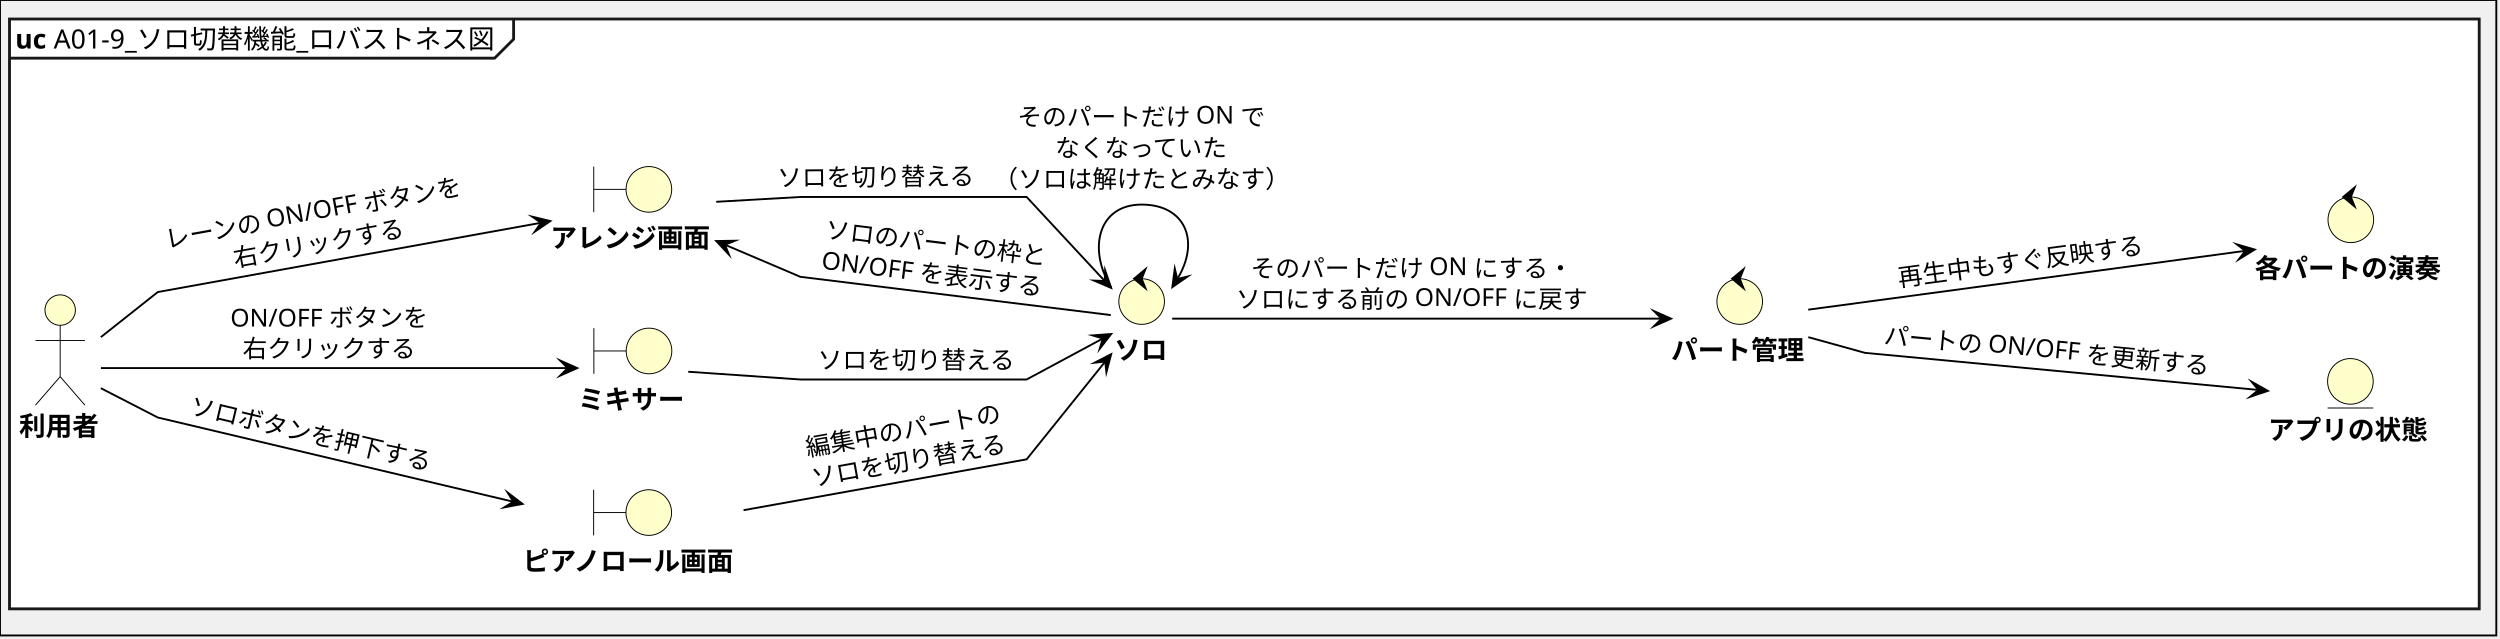
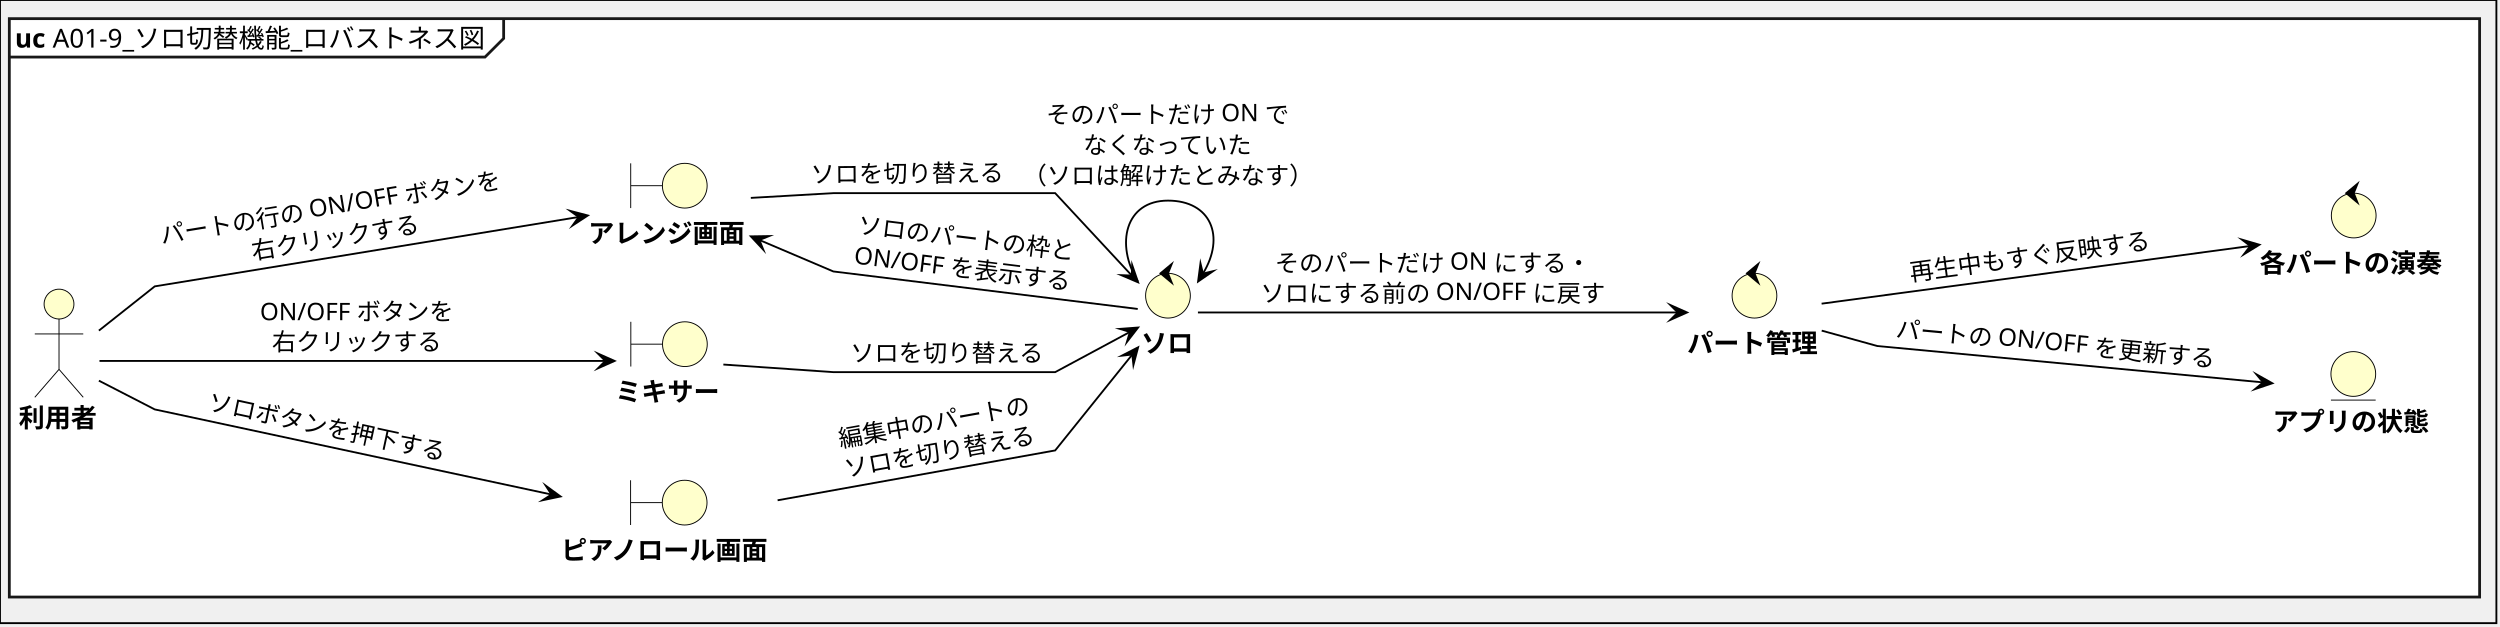
- <svg xmlns="http://www.w3.org/2000/svg" version="1.1" data-diagram-type="DESCRIPTION" style="width:1315px;height:336px;background:#FFFFFF;" width="1315px" height="336px" viewBox="0 0 1315 336" zoomAndPan="magnify" preserveAspectRatio="none" contentStyleType="text/css">
+ <svg xmlns="http://www.w3.org/2000/svg" version="1.1" data-diagram-type="DESCRIPTION" style="width:1341px;height:336px;background:#FFFFFF;" width="1341px" height="336px" viewBox="0 0 1341 336" zoomAndPan="magnify" preserveAspectRatio="none" contentStyleType="text/css">
  <defs />
  <g font-family="sans-serif" lengthAdjust="spacing">
-     <rect x="0" y="0" width="1313.063" height="334.252" fill="none" style="stroke:#000;stroke-width:1;" />
-     <rect x="5" y="10" width="1299.063" height="310.252" fill="#FFF" style="stroke:#181818;stroke-width:1.5;" />
+     <rect x="0" y="0" width="1339.063" height="334.252" fill="none" style="stroke:#000;stroke-width:1;" />
+     <rect x="5" y="10" width="1325.063" height="310.252" fill="#FFF" style="stroke:#181818;stroke-width:1.5;" />
    <path d="M270.158,10 L270.158,20.609 L260.158,30.609 L5,30.609" style="stroke:#181818;stroke-width:1.5;" fill="none" />
    <text x="8" y="25.533" fill="#000" font-size="14" textLength="16.338" font-weight="700">uc</text>
    <text x="28.228" y="25.533" fill="#000" font-size="14" textLength="234.931">A01-9_ソロ切替機能_ロバストネス図</text>
    <g class="entity" data-qualified-name="A1" id="ent0001" data-source-line="4">
      <ellipse cx="31.656" cy="163.109" rx="8" ry="8" fill="#FFC" style="stroke:#000;stroke-width:0.5;" />
      <path d="M31.656,171.109 L31.656,198.109 M18.656,179.109 L44.656,179.109 M31.656,198.109 L18.656,213.109 M31.656,198.109 L44.656,213.109" style="stroke:#000;stroke-width:0.5;" fill="none" />
      <text x="10" y="229.143" fill="#000" font-size="14" textLength="43.313" font-weight="700">利用者</text>
    </g>
    <g class="entity" data-qualified-name="B1" id="ent0002" data-source-line="5">
-       <path d="M312.313,87.609 L312.313,111.609 M312.313,99.609 L329.313,99.609" style="stroke:#000;stroke-width:0.5;" fill="none" />
-       <ellipse cx="341.313" cy="99.609" rx="12" ry="12" fill="#FFC" style="stroke:#000;stroke-width:0.5;" />
-       <text x="289.5" y="130.143" fill="#000" font-size="14" textLength="86.625" font-weight="700">アレンジ画面</text>
+       <path d="M338.313,87.609 L338.313,111.609 M338.313,99.609 L355.313,99.609" style="stroke:#000;stroke-width:0.5;" fill="none" />
+       <ellipse cx="367.313" cy="99.609" rx="12" ry="12" fill="#FFC" style="stroke:#000;stroke-width:0.5;" />
+       <text x="315.5" y="130.143" fill="#000" font-size="14" textLength="86.625" font-weight="700">アレンジ画面</text>
    </g>
    <g class="entity" data-qualified-name="B2" id="ent0003" data-source-line="6">
-       <path d="M312.375,172.609 L312.375,196.609 M312.375,184.609 L329.375,184.609" style="stroke:#000;stroke-width:0.5;" fill="none" />
-       <ellipse cx="341.375" cy="184.609" rx="12" ry="12" fill="#FFC" style="stroke:#000;stroke-width:0.5;" />
-       <text x="304" y="215.143" fill="#000" font-size="14" textLength="57.75" font-weight="700">ミキサー</text>
+       <path d="M338.375,172.609 L338.375,196.609 M338.375,184.609 L355.375,184.609" style="stroke:#000;stroke-width:0.5;" fill="none" />
+       <ellipse cx="367.375" cy="184.609" rx="12" ry="12" fill="#FFC" style="stroke:#000;stroke-width:0.5;" />
+       <text x="330" y="215.143" fill="#000" font-size="14" textLength="57.75" font-weight="700">ミキサー</text>
    </g>
    <g class="entity" data-qualified-name="B3" id="ent0004" data-source-line="7">
-       <path d="M312.25,257.609 L312.25,281.609 M312.25,269.609 L329.25,269.609" style="stroke:#000;stroke-width:0.5;" fill="none" />
-       <ellipse cx="341.25" cy="269.609" rx="12" ry="12" fill="#FFC" style="stroke:#000;stroke-width:0.5;" />
-       <text x="275" y="300.143" fill="#000" font-size="14" textLength="115.5" font-weight="700">ピアノロール画面</text>
+       <path d="M338.25,257.609 L338.25,281.609 M338.25,269.609 L355.25,269.609" style="stroke:#000;stroke-width:0.5;" fill="none" />
+       <ellipse cx="367.25" cy="269.609" rx="12" ry="12" fill="#FFC" style="stroke:#000;stroke-width:0.5;" />
+       <text x="301" y="300.143" fill="#000" font-size="14" textLength="115.5" font-weight="700">ピアノロール画面</text>
    </g>
    <g class="entity" data-qualified-name="C1" id="ent0005" data-source-line="8">
-       <ellipse cx="600.5" cy="158.609" rx="12" ry="12" fill="#FFC" style="stroke:#000;stroke-width:0.5;" />
-       <polygon points="596.5,146.609,602.5,141.609,600.5,146.609,602.5,151.609,596.5,146.609" fill="#000" style="stroke:#000;stroke-width:1;stroke-linejoin:miter;stroke-miterlimit:10;" />
-       <text x="586.063" y="189.143" fill="#000" font-size="14" textLength="28.875" font-weight="700">ソロ</text>
+       <ellipse cx="626.5" cy="158.609" rx="12" ry="12" fill="#FFC" style="stroke:#000;stroke-width:0.5;" />
+       <polygon points="622.5,146.609,628.5,141.609,626.5,146.609,628.5,151.609,622.5,146.609" fill="#000" style="stroke:#000;stroke-width:1;stroke-linejoin:miter;stroke-miterlimit:10;" />
+       <text x="612.063" y="189.143" fill="#000" font-size="14" textLength="28.875" font-weight="700">ソロ</text>
    </g>
    <g class="entity" data-qualified-name="C2" id="ent0006" data-source-line="9">
-       <ellipse cx="915.094" cy="158.609" rx="12" ry="12" fill="#FFC" style="stroke:#000;stroke-width:0.5;" />
-       <polygon points="911.094,146.609,917.094,141.609,915.094,146.609,917.094,151.609,911.094,146.609" fill="#000" style="stroke:#000;stroke-width:1;stroke-linejoin:miter;stroke-miterlimit:10;" />
-       <text x="879" y="189.143" fill="#000" font-size="14" textLength="72.188" font-weight="700">パート管理</text>
+       <ellipse cx="941.094" cy="158.609" rx="12" ry="12" fill="#FFC" style="stroke:#000;stroke-width:0.5;" />
+       <polygon points="937.094,146.609,943.094,141.609,941.094,146.609,943.094,151.609,937.094,146.609" fill="#000" style="stroke:#000;stroke-width:1;stroke-linejoin:miter;stroke-miterlimit:10;" />
+       <text x="905" y="189.143" fill="#000" font-size="14" textLength="72.188" font-weight="700">パート管理</text>
    </g>
    <g class="entity" data-qualified-name="C3" id="ent0007" data-source-line="10">
-       <ellipse cx="1236.531" cy="115.609" rx="12" ry="12" fill="#FFC" style="stroke:#000;stroke-width:0.5;" />
-       <polygon points="1232.531,103.609,1238.531,98.609,1236.531,103.609,1238.531,108.609,1232.531,103.609" fill="#000" style="stroke:#000;stroke-width:1;stroke-linejoin:miter;stroke-miterlimit:10;" />
-       <text x="1186" y="146.143" fill="#000" font-size="14" textLength="101.063" font-weight="700">各パートの演奏</text>
+       <ellipse cx="1262.531" cy="115.609" rx="12" ry="12" fill="#FFC" style="stroke:#000;stroke-width:0.5;" />
+       <polygon points="1258.531,103.609,1264.531,98.609,1262.531,103.609,1264.531,108.609,1258.531,103.609" fill="#000" style="stroke:#000;stroke-width:1;stroke-linejoin:miter;stroke-miterlimit:10;" />
+       <text x="1212" y="146.143" fill="#000" font-size="14" textLength="101.063" font-weight="700">各パートの演奏</text>
    </g>
    <g class="entity" data-qualified-name="E1" id="ent0008" data-source-line="11">
-       <ellipse cx="1236.313" cy="200.609" rx="12" ry="12" fill="#FFC" style="stroke:#000;stroke-width:0.5;" />
-       <line x1="1224.313" y1="214.609" x2="1248.313" y2="214.609" style="stroke:#000;stroke-width:0.5;" />
-       <text x="1193" y="231.143" fill="#000" font-size="14" textLength="86.625" font-weight="700">アプリの状態</text>
+       <ellipse cx="1262.313" cy="200.609" rx="12" ry="12" fill="#FFC" style="stroke:#000;stroke-width:0.5;" />
+       <line x1="1250.313" y1="214.609" x2="1274.313" y2="214.609" style="stroke:#000;stroke-width:0.5;" />
+       <text x="1219" y="231.143" fill="#000" font-size="14" textLength="86.625" font-weight="700">アプリの状態</text>
    </g>
    <g class="link" data-entity-1="ent0001" data-entity-2="ent0002" id="lnk9" data-source-line="13" data-link-type="dependency">
-       <path d="M53.04,177.339 C67.02,166.269 83,153.609 83,153.609 C83,153.609 213.44,130.039 284.56,117.179" style="stroke:#000;stroke-width:1;" fill="none" id="A1-to-B1" />
-       <polygon points="289.48,116.289,279.912,113.955,284.56,117.179,281.335,121.827,289.48,116.289" fill="#000" style="stroke:#000;stroke-width:1;stroke-linejoin:miter;stroke-miterlimit:10;" />
+       <path d="M53.04,177.339 C67.02,166.269 83,153.609 83,153.609 C83,153.609 233.156,129.037 310.396,116.397" style="stroke:#000;stroke-width:1;" fill="none" id="A1-to-B1" />
+       <polygon points="315.33,115.589,305.802,113.095,310.396,116.397,307.094,120.99,315.33,115.589" fill="#000" style="stroke:#000;stroke-width:1;stroke-linejoin:miter;stroke-miterlimit:10;" />
    </g>
    <g class="link" data-entity-1="ent0001" data-entity-2="ent0003" id="lnk10" data-source-line="14" data-link-type="dependency">
-       <path d="M53.09,193.609 C105.42,193.609 238.65,193.609 298.6,193.609" style="stroke:#000;stroke-width:1;" fill="none" id="A1-to-B2" />
-       <polygon points="303.6,193.609,294.6,189.609,298.6,193.609,294.6,197.609,303.6,193.609" fill="#000" style="stroke:#000;stroke-width:1;stroke-linejoin:miter;stroke-miterlimit:10;" />
+       <path d="M53.36,193.609 C109.76,193.609 260.4,193.609 324.67,193.609" style="stroke:#000;stroke-width:1;" fill="none" id="A1-to-B2" />
+       <polygon points="329.67,193.609,320.67,189.609,324.67,193.609,320.67,197.609,329.67,193.609" fill="#000" style="stroke:#000;stroke-width:1;stroke-linejoin:miter;stroke-miterlimit:10;" />
    </g>
    <g class="link" data-entity-1="ent0001" data-entity-2="ent0004" id="lnk11" data-source-line="15" data-link-type="dependency">
-       <path d="M53.04,204.189 C67.02,211.379 83,219.609 83,219.609 C83,219.609 196.495,246.507 270.005,263.917" style="stroke:#000;stroke-width:1;" fill="none" id="A1-to-B3" />
-       <polygon points="274.87,265.069,267.034,259.103,270.005,263.917,265.19,266.888,274.87,265.069" fill="#000" style="stroke:#000;stroke-width:1;stroke-linejoin:miter;stroke-miterlimit:10;" />
+       <path d="M53.04,204.189 C67.02,211.379 83,219.609 83,219.609 C83,219.609 215.201,247.971 295.801,265.261" style="stroke:#000;stroke-width:1;" fill="none" id="A1-to-B3" />
+       <polygon points="300.69,266.309,292.729,260.511,295.801,265.261,291.051,268.333,300.69,266.309" fill="#000" style="stroke:#000;stroke-width:1;stroke-linejoin:miter;stroke-miterlimit:10;" />
    </g>
    <g class="link" data-entity-1="ent0002" data-entity-2="ent0005" id="lnk12" data-source-line="16" data-link-type="dependency">
-       <path d="M376.74,106.149 C398.74,104.889 421,103.609 421,103.609 C421,103.609 540,103.609 540,103.609 C540,103.609 563.455,128.838 581.085,147.798" style="stroke:#000;stroke-width:1;" fill="none" id="B1-to-C1" />
-       <polygon points="584.49,151.459,581.291,142.145,581.085,147.798,575.432,147.592,584.49,151.459" fill="#000" style="stroke:#000;stroke-width:1;stroke-linejoin:miter;stroke-miterlimit:10;" />
+       <path d="M402.74,106.149 C424.74,104.889 447,103.609 447,103.609 C447,103.609 566,103.609 566,103.609 C566,103.609 589.455,128.838 607.085,147.798" style="stroke:#000;stroke-width:1;" fill="none" id="B1-to-C1" />
+       <polygon points="610.49,151.459,607.291,142.145,607.085,147.798,601.432,147.592,610.49,151.459" fill="#000" style="stroke:#000;stroke-width:1;stroke-linejoin:miter;stroke-miterlimit:10;" />
    </g>
    <g class="link" data-entity-1="ent0005" data-entity-2="ent0002" id="lnk19" data-source-line="23" data-link-type="dependency">
-       <path d="M584.28,165.729 C541.11,160.409 421,145.609 421,145.609 C421,145.609 403.341,138.097 381.341,128.737" style="stroke:#000;stroke-width:1;" fill="none" id="C1-to-B1" />
-       <polygon points="376.74,126.779,383.456,133.984,381.341,128.737,386.588,126.622,376.74,126.779" fill="#000" style="stroke:#000;stroke-width:1;stroke-linejoin:miter;stroke-miterlimit:10;" />
+       <path d="M610.28,165.729 C567.11,160.409 447,145.609 447,145.609 C447,145.609 429.341,138.097 407.341,128.737" style="stroke:#000;stroke-width:1;" fill="none" id="C1-to-B1" />
+       <polygon points="402.74,126.779,409.456,133.984,407.341,128.737,412.588,126.622,402.74,126.779" fill="#000" style="stroke:#000;stroke-width:1;stroke-linejoin:miter;stroke-miterlimit:10;" />
    </g>
    <g class="link" data-entity-1="ent0003" data-entity-2="ent0005" id="lnk13" data-source-line="17" data-link-type="dependency">
-       <path d="M362.01,195.539 C387.44,197.299 421,199.609 421,199.609 C421,199.609 540,199.609 540,199.609 C540,199.609 562.456,187.527 580.086,178.047" style="stroke:#000;stroke-width:1;" fill="none" id="B2-to-C1" />
-       <polygon points="584.49,175.679,574.669,176.419,580.086,178.047,578.458,183.465,584.49,175.679" fill="#000" style="stroke:#000;stroke-width:1;stroke-linejoin:miter;stroke-miterlimit:10;" />
+       <path d="M388.01,195.539 C413.44,197.299 447,199.609 447,199.609 C447,199.609 566,199.609 566,199.609 C566,199.609 588.456,187.527 606.086,178.047" style="stroke:#000;stroke-width:1;" fill="none" id="B2-to-C1" />
+       <polygon points="610.49,175.679,600.669,176.419,606.086,178.047,604.458,183.465,610.49,175.679" fill="#000" style="stroke:#000;stroke-width:1;stroke-linejoin:miter;stroke-miterlimit:10;" />
    </g>
    <g class="link" data-entity-1="ent0004" data-entity-2="ent0005" id="lnk14" data-source-line="18" data-link-type="dependency">
-       <path d="M391.11,268.349 C452.07,257.399 540,241.609 540,241.609 C540,241.609 563.727,212.106 581.357,190.176" style="stroke:#000;stroke-width:1;" fill="none" id="B3-to-C1" />
-       <polygon points="584.49,186.279,575.733,190.788,581.357,190.176,581.968,195.8,584.49,186.279" fill="#000" style="stroke:#000;stroke-width:1;stroke-linejoin:miter;stroke-miterlimit:10;" />
+       <path d="M417.11,268.349 C478.07,257.399 566,241.609 566,241.609 C566,241.609 589.727,212.106 607.357,190.176" style="stroke:#000;stroke-width:1;" fill="none" id="B3-to-C1" />
+       <polygon points="610.49,186.279,601.733,190.788,607.357,190.176,607.968,195.8,610.49,186.279" fill="#000" style="stroke:#000;stroke-width:1;stroke-linejoin:miter;stroke-miterlimit:10;" />
    </g>
    <g class="link" data-entity-1="ent0005" data-entity-2="ent0005" id="lnk15" data-source-line="19" data-link-type="dependency">
-       <path d="M584.35,151.019 C572.15,131.059 577.53,107.609 600.5,107.609 C623.47,107.609 631.458,126.793 619.258,146.753" style="stroke:#000;stroke-width:1;" fill="none" id="C1-to-C1" />
-       <polygon points="616.65,151.019,624.757,145.426,619.258,146.753,617.931,141.254,616.65,151.019" fill="#000" style="stroke:#000;stroke-width:1;stroke-linejoin:miter;stroke-miterlimit:10;" />
+       <path d="M610.35,151.019 C598.15,131.059 603.53,107.609 626.5,107.609 C649.47,107.609 657.458,126.793 645.258,146.753" style="stroke:#000;stroke-width:1;" fill="none" id="C1-to-C1" />
+       <polygon points="642.65,151.019,650.757,145.426,645.258,146.753,643.931,141.254,642.65,151.019" fill="#000" style="stroke:#000;stroke-width:1;stroke-linejoin:miter;stroke-miterlimit:10;" />
    </g>
    <g class="link" data-entity-1="ent0005" data-entity-2="ent0006" id="lnk16" data-source-line="20" data-link-type="dependency">
-       <path d="M616.57,167.609 C664,167.609 806.05,167.609 873.96,167.609" style="stroke:#000;stroke-width:1;" fill="none" id="C1-to-C2" />
-       <polygon points="878.96,167.609,869.96,163.609,873.96,167.609,869.96,171.609,878.96,167.609" fill="#000" style="stroke:#000;stroke-width:1;stroke-linejoin:miter;stroke-miterlimit:10;" />
+       <path d="M642.57,167.609 C690,167.609 832.05,167.609 899.96,167.609" style="stroke:#000;stroke-width:1;" fill="none" id="C1-to-C2" />
+       <polygon points="904.96,167.609,895.96,163.609,899.96,167.609,895.96,171.609,904.96,167.609" fill="#000" style="stroke:#000;stroke-width:1;stroke-linejoin:miter;stroke-miterlimit:10;" />
    </g>
    <g class="link" data-entity-1="ent0006" data-entity-2="ent0008" id="lnk17" data-source-line="21" data-link-type="dependency">
-       <path d="M951.16,177.349 C966.48,181.589 981,185.609 981,185.609 C981,185.609 1115.472,198.29 1187.922,205.12" style="stroke:#000;stroke-width:1;" fill="none" id="C2-to-E1" />
-       <polygon points="1192.9,205.589,1184.315,200.762,1187.922,205.12,1183.564,208.727,1192.9,205.589" fill="#000" style="stroke:#000;stroke-width:1;stroke-linejoin:miter;stroke-miterlimit:10;" />
+       <path d="M977.16,177.349 C992.48,181.589 1007,185.609 1007,185.609 C1007,185.609 1141.472,198.29 1213.922,205.12" style="stroke:#000;stroke-width:1;" fill="none" id="C2-to-E1" />
+       <polygon points="1218.9,205.589,1210.315,200.762,1213.922,205.12,1209.564,208.727,1218.9,205.589" fill="#000" style="stroke:#000;stroke-width:1;stroke-linejoin:miter;stroke-miterlimit:10;" />
    </g>
    <g class="link" data-entity-1="ent0006" data-entity-2="ent0007" id="lnk18" data-source-line="22" data-link-type="dependency">
-       <path d="M951.11,162.889 C1008.09,155.219 1115.915,140.707 1181.025,131.937" style="stroke:#000;stroke-width:1;" fill="none" id="C2-to-C3" />
-       <polygon points="1185.98,131.269,1176.527,128.507,1181.025,131.937,1177.595,136.435,1185.98,131.269" fill="#000" style="stroke:#000;stroke-width:1;stroke-linejoin:miter;stroke-miterlimit:10;" />
+       <path d="M977.11,162.889 C1034.09,155.219 1141.915,140.707 1207.025,131.937" style="stroke:#000;stroke-width:1;" fill="none" id="C2-to-C3" />
+       <polygon points="1211.98,131.269,1202.527,128.507,1207.025,131.937,1203.595,136.435,1211.98,131.269" fill="#000" style="stroke:#000;stroke-width:1;stroke-linejoin:miter;stroke-miterlimit:10;" />
    </g>
    <g class="link-labels">
-       <g transform="rotate(-0.000 742.57 167.609)">
-         <rect x="647.406" y="133.709" width="190.329" height="31.900" fill="#FFFFFF" stroke="none" />
-         <text text-anchor="middle" x="742.57" y="145.759" fill="#000" font-size="13" textLength="169.724">そのパートだけ ON にする・</text>
-         <text text-anchor="middle" x="742.57" y="162.009" fill="#000" font-size="13" textLength="186.329">ソロにする前の ON/OFF に戻す</text>
+       <g transform="rotate(-9.294 181.471 137.495)">
+         <rect x="86.306" y="103.595" width="190.329" height="31.900" fill="#FFFFFF" stroke="none" />
+         <text text-anchor="middle" x="181.471" y="115.645" fill="#000" font-size="13" textLength="186.329">パートの行の ON/OFF ボタンを</text>
+         <text text-anchor="middle" x="181.471" y="131.895" fill="#000" font-size="13" textLength="91">右クリックする</text>
      </g>
-       <g transform="rotate(5.387 1075.618 194.531)">
-         <rect x="986.953" y="176.881" width="177.329" height="15.650" fill="#FFFFFF" stroke="none" />
-         <text text-anchor="middle" x="1075.618" y="188.931" fill="#000" font-size="13" textLength="173.329">パートの ON/OFF を更新する</text>
+       <g transform="rotate(-0.000 768.57 167.609)">
+         <rect x="673.406" y="133.709" width="190.329" height="31.900" fill="#FFFFFF" stroke="none" />
+         <text text-anchor="middle" x="768.57" y="145.759" fill="#000" font-size="13" textLength="169.724">そのパートだけ ON にする・</text>
+         <text text-anchor="middle" x="768.57" y="162.009" fill="#000" font-size="13" textLength="186.329">ソロにする前の ON/OFF に戻す</text>
      </g>
-       <g transform="rotate(-10.245 169.382 137.999)">
-         <rect x="87.218" y="104.098" width="164.329" height="31.900" fill="#FFFFFF" stroke="none" />
-         <text text-anchor="middle" x="169.382" y="116.148" fill="#000" font-size="13" textLength="160.329">レーンの ON/OFF ボタンを</text>
-         <text text-anchor="middle" x="169.382" y="132.398" fill="#000" font-size="13" textLength="91">右クリックする</text>
+       <g transform="rotate(5.387 1101.618 194.531)">
+         <rect x="1012.953" y="176.881" width="177.329" height="15.650" fill="#FFFFFF" stroke="none" />
+         <text text-anchor="middle" x="1101.618" y="188.931" fill="#000" font-size="13" textLength="173.329">パートの ON/OFF を更新する</text>
      </g>
-       <g transform="rotate(13.330 161.141 238.126)">
-         <rect x="94.141" y="220.475" width="134.000" height="15.650" fill="#FFFFFF" stroke="none" />
-         <text text-anchor="middle" x="161.141" y="232.525" fill="#000" font-size="13" textLength="130">ソロボタンを押下する</text>
+       <g transform="rotate(12.108 173.251 238.971)">
+         <rect x="106.251" y="221.321" width="134.000" height="15.650" fill="#FFFFFF" stroke="none" />
+         <text text-anchor="middle" x="173.251" y="233.371" fill="#000" font-size="13" textLength="130">ソロボタンを押下する</text>
      </g>
-       <g transform="rotate(-7.667 1064.091 147.681)">
-         <rect x="997.091" y="130.030" width="134.000" height="15.650" fill="#FFFFFF" stroke="none" />
-         <text text-anchor="middle" x="1064.091" y="142.080" fill="#000" font-size="13" textLength="130">再生中もすぐ反映する</text>
+       <g transform="rotate(-7.667 1090.091 147.681)">
+         <rect x="1023.091" y="130.030" width="134.000" height="15.650" fill="#FFFFFF" stroke="none" />
+         <text text-anchor="middle" x="1090.091" y="142.080" fill="#000" font-size="13" textLength="130">再生中もすぐ反映する</text>
      </g>
-       <g transform="rotate(7.025 489.001 153.988)">
-         <rect x="428.142" y="120.088" width="121.717" height="31.900" fill="#FFFFFF" stroke="none" />
-         <text text-anchor="middle" x="489.001" y="132.138" fill="#000" font-size="13" textLength="117">ソロのパートの枠と</text>
-         <text text-anchor="middle" x="489.001" y="148.388" fill="#000" font-size="13" textLength="117.717">ON/OFF を表示する</text>
+       <g transform="rotate(7.025 515.001 153.988)">
+         <rect x="454.142" y="120.088" width="121.717" height="31.900" fill="#FFFFFF" stroke="none" />
+         <text text-anchor="middle" x="515.001" y="132.138" fill="#000" font-size="13" textLength="117">ソロのパートの枠と</text>
+         <text text-anchor="middle" x="515.001" y="148.388" fill="#000" font-size="13" textLength="117.717">ON/OFF を表示する</text>
      </g>
-       <g transform="rotate(-0.000 173.09 193.609)">
-         <rect x="118.732" y="159.709" width="108.717" height="31.900" fill="#FFFFFF" stroke="none" />
-         <text text-anchor="middle" x="173.09" y="171.759" fill="#000" font-size="13" textLength="104.717">ON/OFF ボタンを</text>
-         <text text-anchor="middle" x="173.09" y="188.009" fill="#000" font-size="13" textLength="91">右クリックする</text>
+       <g transform="rotate(-0.000 191.36 193.609)">
+         <rect x="137.002" y="159.709" width="108.717" height="31.900" fill="#FFFFFF" stroke="none" />
+         <text text-anchor="middle" x="191.36" y="171.759" fill="#000" font-size="13" textLength="104.717">ON/OFF ボタンを</text>
+         <text text-anchor="middle" x="191.36" y="188.009" fill="#000" font-size="13" textLength="91">右クリックする</text>
      </g>
-       <g transform="rotate(-0.479 460.667 103.609)">
-         <rect x="406.667" y="85.641" width="108.000" height="15.650" fill="#FFFFFF" stroke="none" />
-         <text text-anchor="middle" x="460.667" y="97.691" fill="#000" font-size="13" textLength="104">ソロを切り替える</text>
+       <g transform="rotate(-0.479 486.667 103.609)">
+         <rect x="432.667" y="85.641" width="108.000" height="15.650" fill="#FFFFFF" stroke="none" />
+         <text text-anchor="middle" x="486.667" y="97.691" fill="#000" font-size="13" textLength="104">ソロを切り替える</text>
      </g>
-       <g transform="rotate(0.000 481.87 199.609)">
-         <rect x="427.870" y="181.959" width="108.000" height="15.650" fill="#FFFFFF" stroke="none" />
-         <text text-anchor="middle" x="481.87" y="194.009" fill="#000" font-size="13" textLength="104">ソロを切り替える</text>
+       <g transform="rotate(0.000 507.87 199.609)">
+         <rect x="453.870" y="181.959" width="108.000" height="15.650" fill="#FFFFFF" stroke="none" />
+         <text text-anchor="middle" x="507.87" y="194.009" fill="#000" font-size="13" textLength="104">ソロを切り替える</text>
      </g>
-       <g transform="rotate(-10.181 479.693 252.439)">
-         <rect x="425.693" y="218.539" width="108.000" height="31.900" fill="#FFFFFF" stroke="none" />
-         <text text-anchor="middle" x="479.693" y="230.589" fill="#000" font-size="13" textLength="104">編集中のパートの</text>
-         <text text-anchor="middle" x="479.693" y="246.839" fill="#000" font-size="13" textLength="104">ソロを切り替える</text>
+       <g transform="rotate(-10.181 505.693 252.439)">
+         <rect x="451.693" y="218.539" width="108.000" height="31.900" fill="#FFFFFF" stroke="none" />
+         <text text-anchor="middle" x="505.693" y="230.589" fill="#000" font-size="13" textLength="104">編集中のパートの</text>
+         <text text-anchor="middle" x="505.693" y="246.839" fill="#000" font-size="13" textLength="104">ソロを切り替える</text>
      </g>
      <g transform="translate(0 0)">
-         <rect x="533.138" y="53.104" width="134.724" height="16.250" fill="#FFFFFF" stroke="none" />
-         <rect x="553.000" y="69.456" width="95.000" height="16.250" fill="#FFFFFF" stroke="none" />
-         <rect x="520.500" y="85.808" width="160.000" height="16.250" fill="#FFFFFF" stroke="none" />
-         <text x="535.138" y="66.104" fill="#000" font-size="13" textLength="130.724">そのパートだけ ON で</text>
-         <text x="555" y="82.456" fill="#000" font-size="13" textLength="91">なくなっていた</text>
-         <text x="522.5" y="98.808" fill="#000" font-size="13" textLength="156">（ソロは解けたとみなす）</text>
+         <rect x="559.138" y="53.104" width="134.724" height="16.250" fill="#FFFFFF" stroke="none" />
+         <rect x="579.000" y="69.456" width="95.000" height="16.250" fill="#FFFFFF" stroke="none" />
+         <rect x="546.500" y="85.808" width="160.000" height="16.250" fill="#FFFFFF" stroke="none" />
+         <text x="561.138" y="66.104" fill="#000" font-size="13" textLength="130.724">そのパートだけ ON で</text>
+         <text x="581" y="82.456" fill="#000" font-size="13" textLength="91">なくなっていた</text>
+         <text x="548.5" y="98.808" fill="#000" font-size="13" textLength="156">（ソロは解けたとみなす）</text>
      </g>
    </g>
  </g>
</svg>
